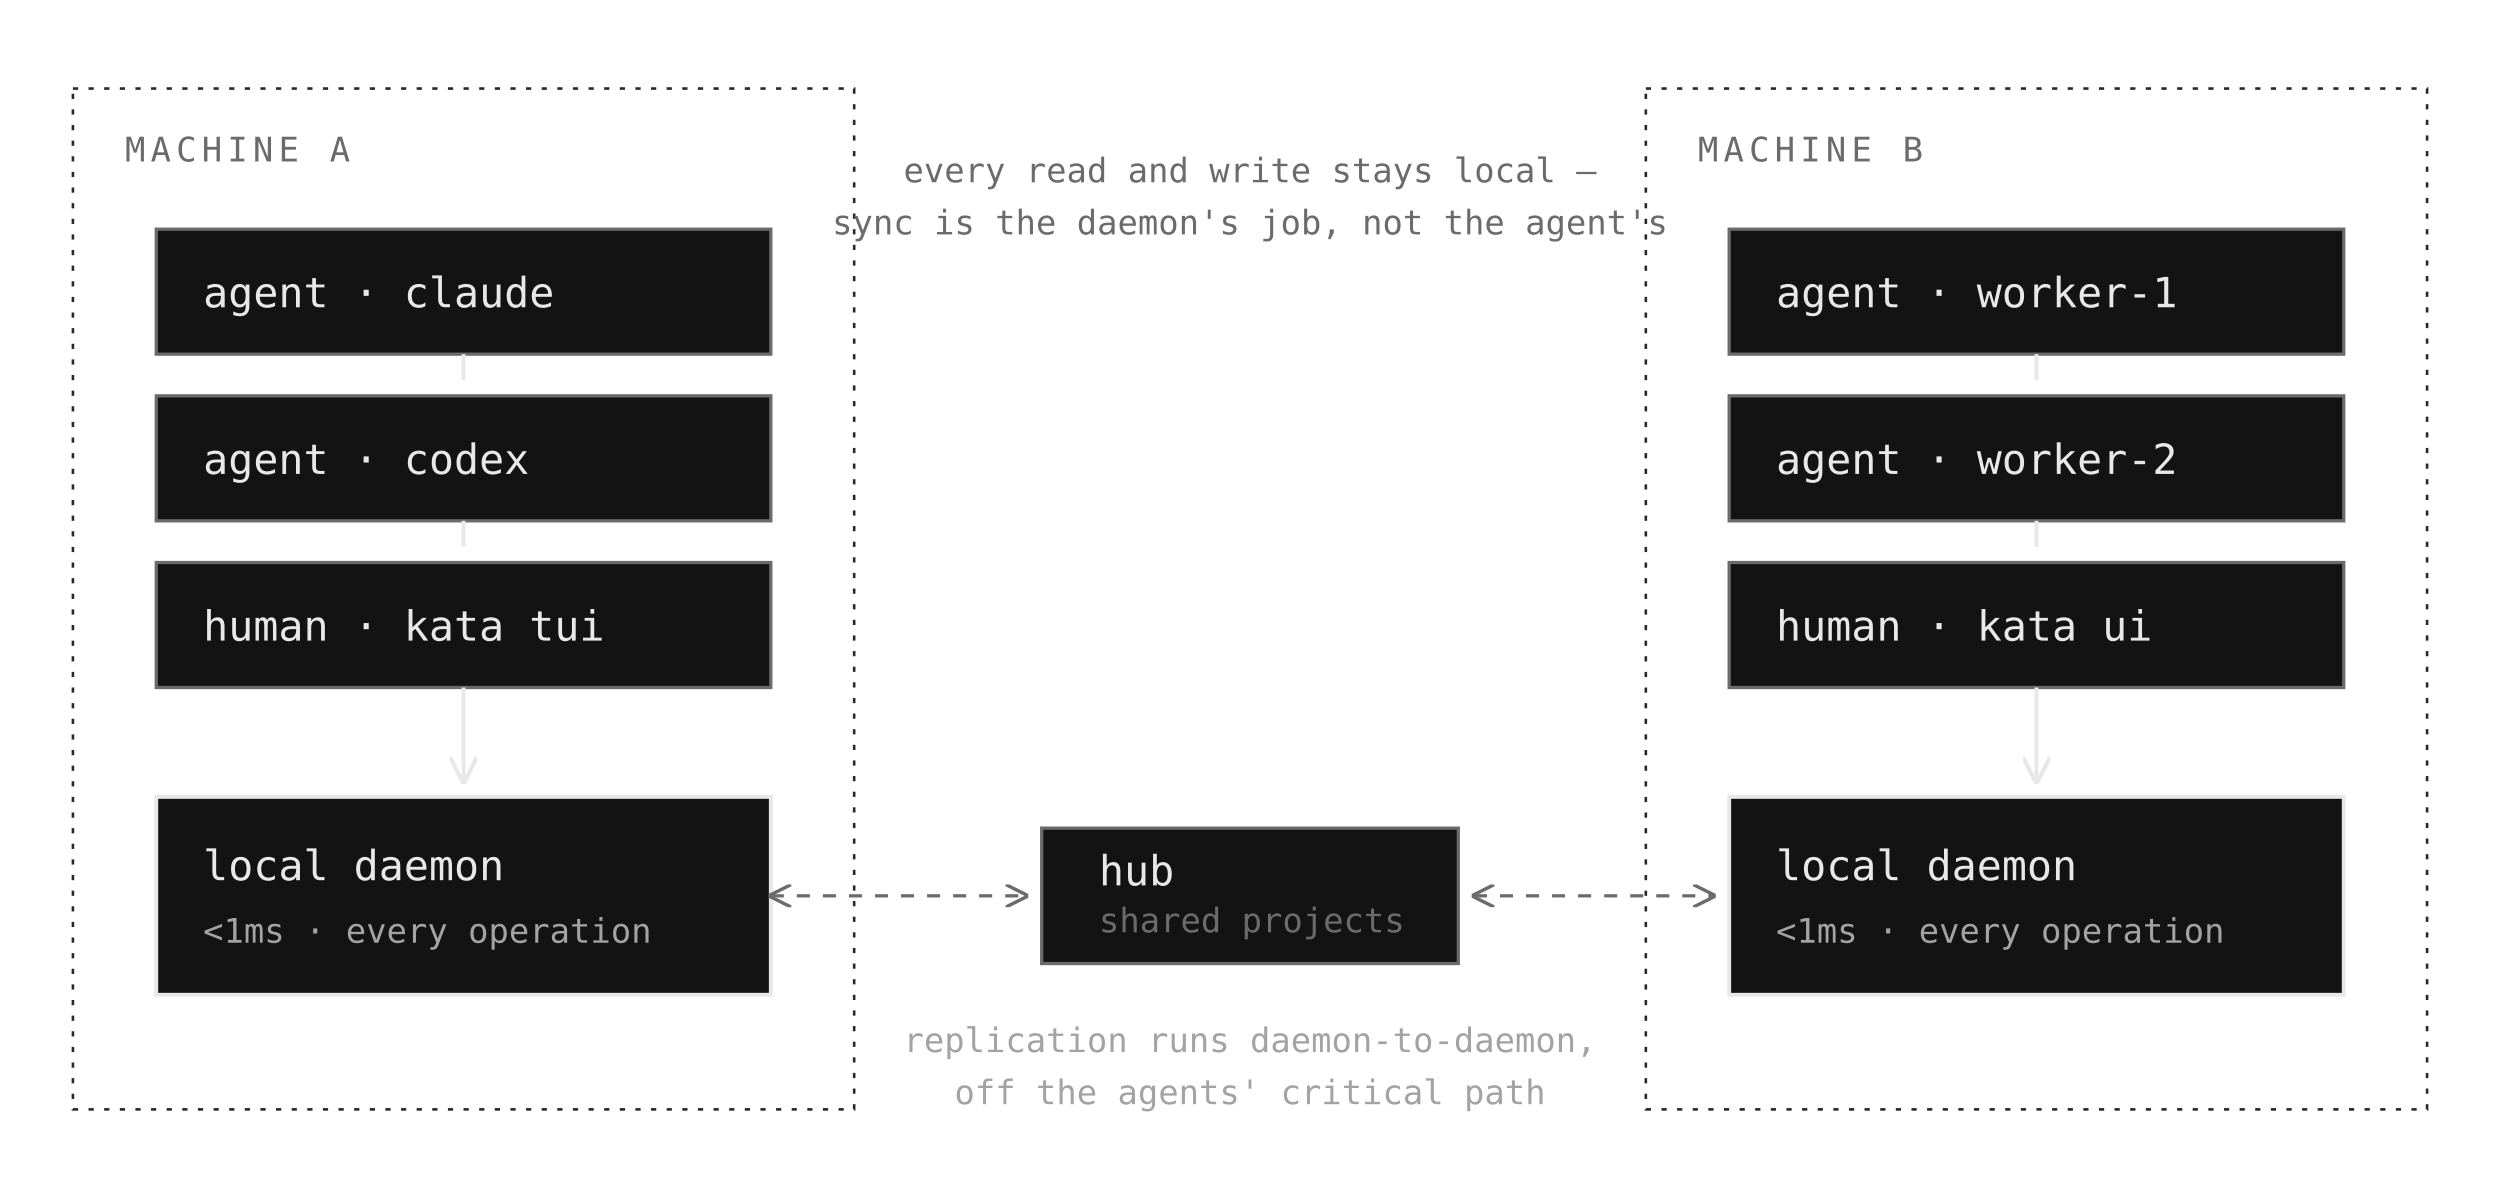
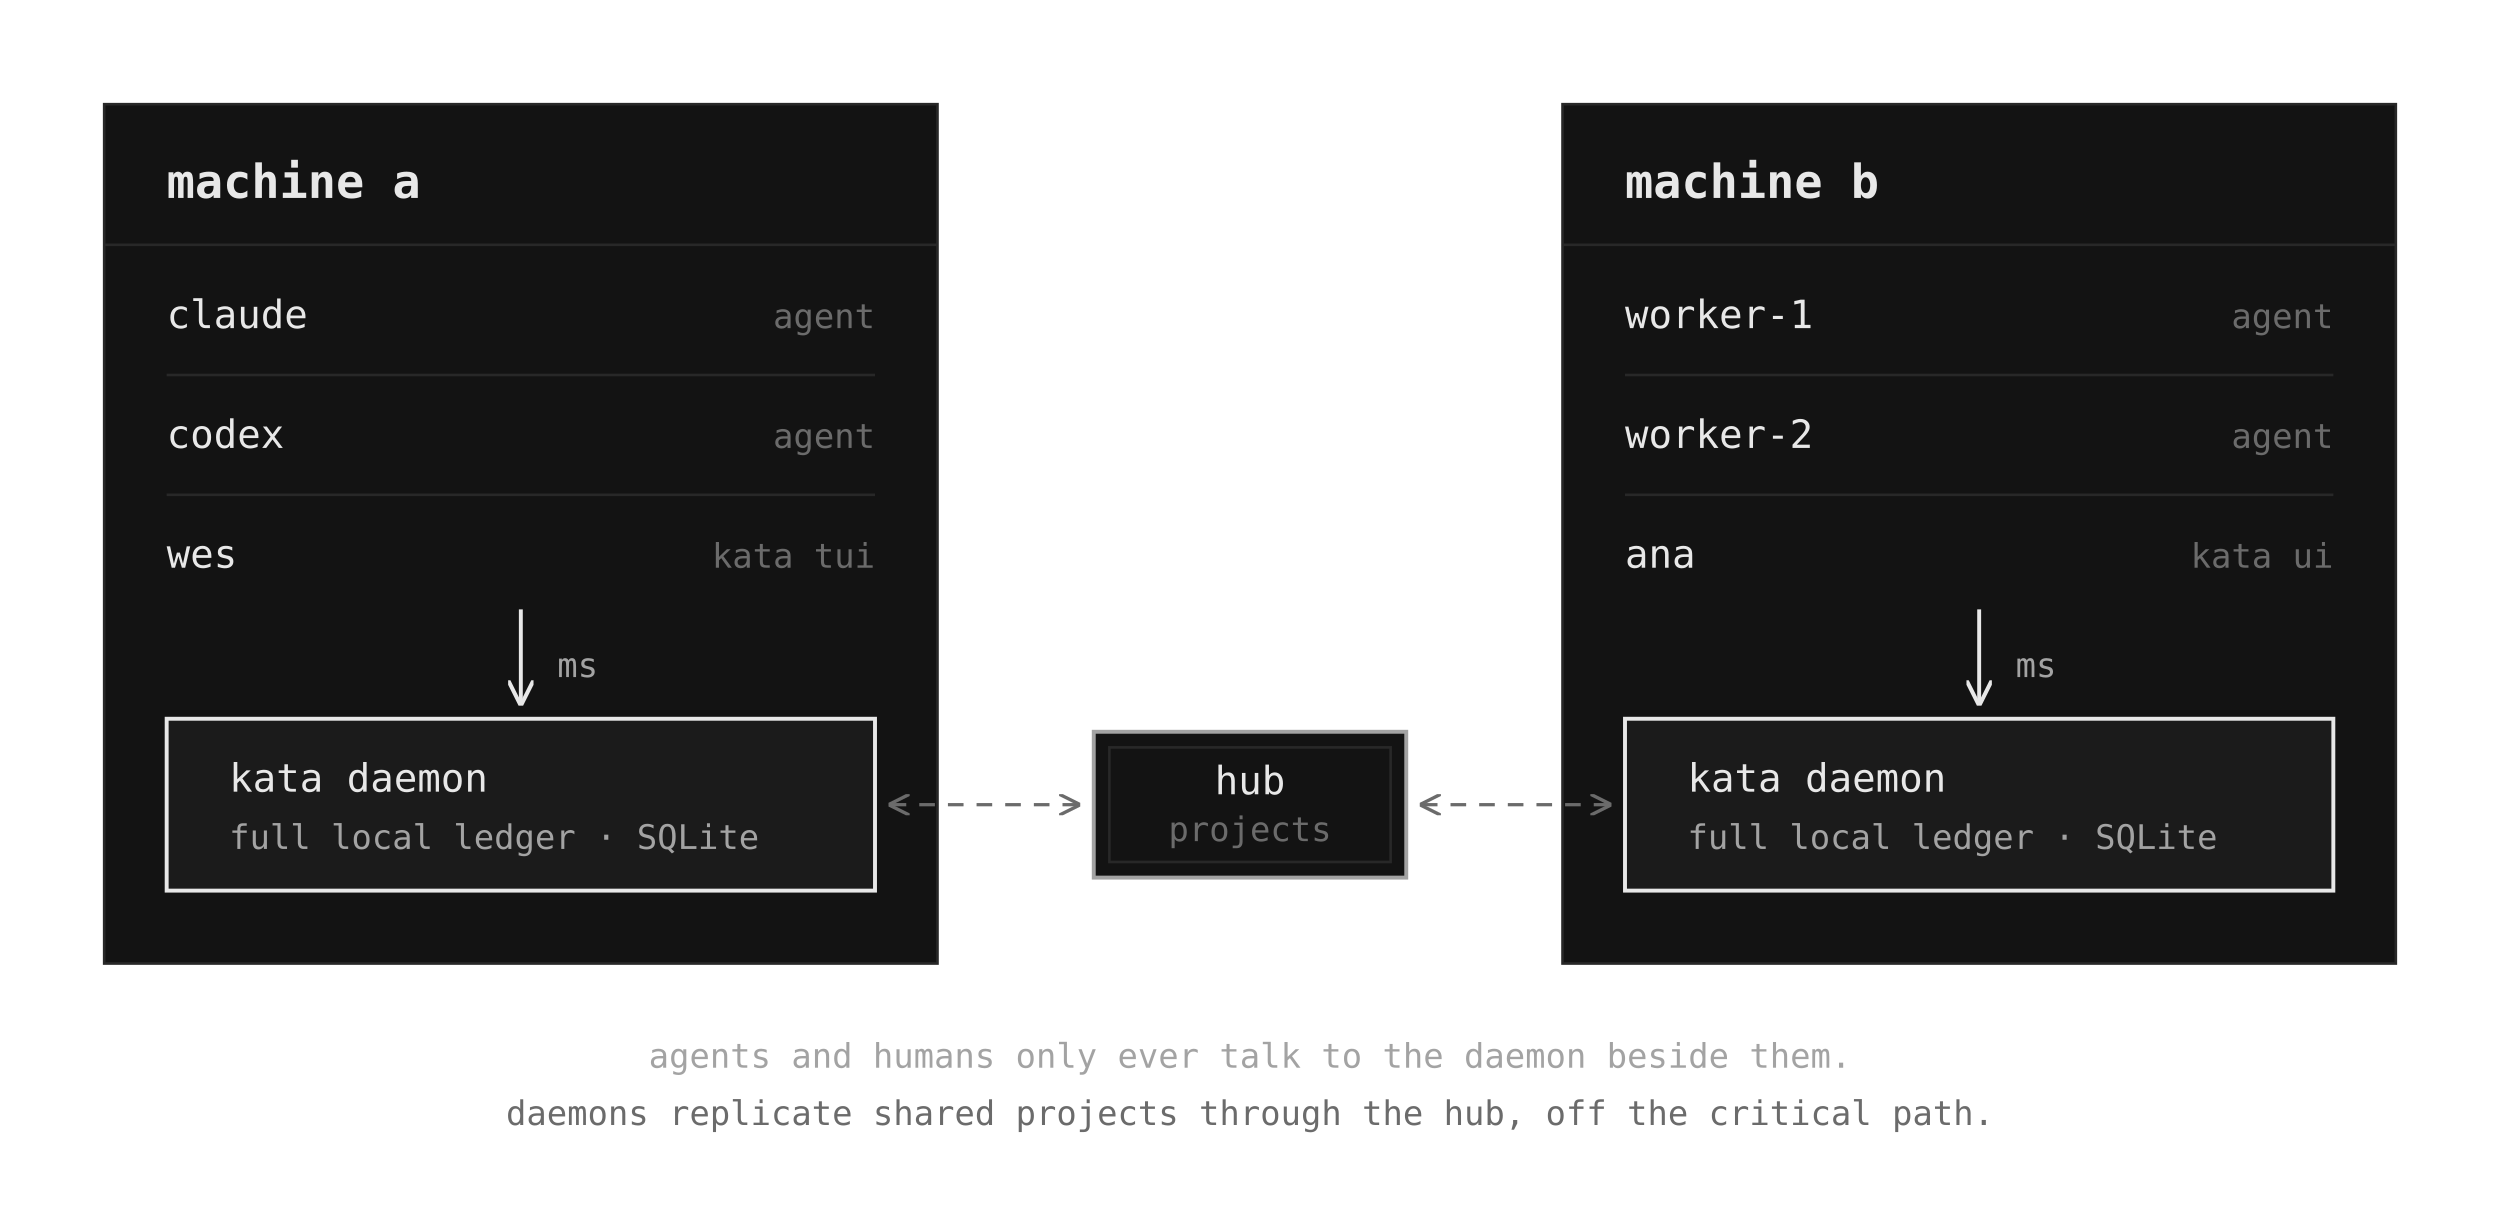
- <svg xmlns="http://www.w3.org/2000/svg" viewBox="0 0 960 460" role="img" aria-label="Two machines, each with agents making sub-millisecond round trips to their own local kata daemon, while the daemons replicate shared projects through a federation hub in the background, off the agents' critical path">
+ <svg xmlns="http://www.w3.org/2000/svg" viewBox="0 0 960 470" role="img" aria-label="Two machines, each with agents and a human making millisecond round trips to their own local kata daemon, while the two daemons replicate shared projects through a federation hub in the background, off the agents' critical path">
  <style>
    text { font-family: ui-monospace, "SFMono-Regular", Menlo, monospace; }
-     .t { fill: #e8e8e8; font-size: 16px; }
+     .h { fill: #e8e8e8; font-size: 18px; font-weight: 600; }
+     .t { fill: #e8e8e8; font-size: 15px; }
    .m { fill: #a3a3a3; font-size: 13px; }
    .d { fill: #6b6b6b; font-size: 13px; }
-     .box { fill: #131313; stroke: #6b6b6b; stroke-width: 1.25; }
-     .core { fill: #131313; stroke: #e8e8e8; stroke-width: 1.5; }
-     .zone { fill: none; stroke: #282828; stroke-width: 1; stroke-dasharray: 2 4; }
+     .card { fill: #131313; stroke: #282828; stroke-width: 1; }
+     .row { stroke: #282828; stroke-width: 1; }
+     .daemon { fill: #1b1b1b; stroke: #e8e8e8; stroke-width: 1.5; }
+     .hub { fill: #131313; stroke: #a3a3a3; stroke-width: 1.5; }
    .hot { stroke: #e8e8e8; stroke-width: 1.5; fill: none; }
-     .bg { stroke: #6b6b6b; stroke-width: 1.25; fill: none; stroke-dasharray: 5 5; }
+     .bg { stroke: #6b6b6b; stroke-width: 1.25; fill: none; stroke-dasharray: 6 5; }
  </style>
  <defs>
-     <marker id="fhot" viewBox="0 0 10 10" refX="9" refY="5" markerWidth="7" markerHeight="7" orient="auto-start-reverse">
-       <path d="M0,0 L10,5 L0,10" fill="none" stroke="#e8e8e8" stroke-width="1.5" />
+     <marker id="fs-hot" viewBox="0 0 10 10" refX="9" refY="5" markerWidth="6.5" markerHeight="6.5" orient="auto-start-reverse">
+       <path d="M0,0 L10,5 L0,10" fill="none" stroke="#e8e8e8" stroke-width="1.6" />
    </marker>
-     <marker id="fbg" viewBox="0 0 10 10" refX="9" refY="5" markerWidth="7" markerHeight="7" orient="auto-start-reverse">
-       <path d="M0,0 L10,5 L0,10" fill="none" stroke="#6b6b6b" stroke-width="1.5" />
+     <marker id="fs-bg" viewBox="0 0 10 10" refX="9" refY="5" markerWidth="6.5" markerHeight="6.5" orient="auto-start-reverse">
+       <path d="M0,0 L10,5 L0,10" fill="none" stroke="#6b6b6b" stroke-width="1.6" />
    </marker>
  </defs>
-   <rect class="zone" x="28" y="34" width="300" height="392" />
-   <text class="d" x="48" y="62" letter-spacing="2">MACHINE A</text>
-   <rect class="box" x="60" y="88" width="236" height="48" />
-   <text class="t" x="78" y="118">agent · claude</text>
-   <rect class="box" x="60" y="152" width="236" height="48" />
-   <text class="t" x="78" y="182">agent · codex</text>
-   <rect class="box" x="60" y="216" width="236" height="48" />
-   <text class="t" x="78" y="246">human · kata tui</text>
-   <line class="hot" x1="178" y1="136" x2="178" y2="146" />
-   <line class="hot" x1="178" y1="200" x2="178" y2="210" />
-   <line class="hot" x1="178" y1="264" x2="178" y2="300" marker-end="url(#fhot)" />
-   <rect class="core" x="60" y="306" width="236" height="76" />
-   <text class="t" x="78" y="338">local daemon</text>
-   <text class="m" x="78" y="362">&lt;1ms · every operation</text>
-   <rect class="zone" x="632" y="34" width="300" height="392" />
-   <text class="d" x="652" y="62" letter-spacing="2">MACHINE B</text>
-   <rect class="box" x="664" y="88" width="236" height="48" />
-   <text class="t" x="682" y="118">agent · worker-1</text>
-   <rect class="box" x="664" y="152" width="236" height="48" />
-   <text class="t" x="682" y="182">agent · worker-2</text>
-   <rect class="box" x="664" y="216" width="236" height="48" />
-   <text class="t" x="682" y="246">human · kata ui</text>
-   <line class="hot" x1="782" y1="136" x2="782" y2="146" />
-   <line class="hot" x1="782" y1="200" x2="782" y2="210" />
-   <line class="hot" x1="782" y1="264" x2="782" y2="300" marker-end="url(#fhot)" />
-   <rect class="core" x="664" y="306" width="236" height="76" />
-   <text class="t" x="682" y="338">local daemon</text>
-   <text class="m" x="682" y="362">&lt;1ms · every operation</text>
-   <rect class="box" x="400" y="318" width="160" height="52" />
-   <text class="t" x="422" y="340">hub</text>
-   <text class="d" x="422" y="358">shared projects</text>
-   <line class="bg" x1="296" y1="344" x2="394" y2="344" marker-end="url(#fbg)" marker-start="url(#fbg)" />
-   <line class="bg" x1="566" y1="344" x2="658" y2="344" marker-end="url(#fbg)" marker-start="url(#fbg)" />
-   <text class="m" x="480" y="404" text-anchor="middle">replication runs daemon-to-daemon,</text>
-   <text class="m" x="480" y="424" text-anchor="middle">off the agents' critical path</text>
-   <text class="d" x="480" y="70" text-anchor="middle">every read and write stays local —</text>
-   <text class="d" x="480" y="90" text-anchor="middle">sync is the daemon's job, not the agent's</text>
+   <rect class="card" x="40" y="40" width="320" height="330" />
+   <text class="h" x="64" y="76">machine a</text>
+   <line class="row" x1="40" y1="94" x2="360" y2="94" />
+   <text class="t" x="64" y="126">claude</text>
+   <text class="d" x="336" y="126" text-anchor="end">agent</text>
+   <line class="row" x1="64" y1="144" x2="336" y2="144" />
+   <text class="t" x="64" y="172">codex</text>
+   <text class="d" x="336" y="172" text-anchor="end">agent</text>
+   <line class="row" x1="64" y1="190" x2="336" y2="190" />
+   <text class="t" x="64" y="218">wes</text>
+   <text class="d" x="336" y="218" text-anchor="end">kata tui</text>
+   <line class="hot" x1="200" y1="234" x2="200" y2="270" marker-end="url(#fs-hot)" />
+   <text class="m" x="214" y="260">ms</text>
+   <rect class="daemon" x="64" y="276" width="272" height="66" />
+   <text class="t" x="88" y="304">kata daemon</text>
+   <text class="m" x="88" y="326">full local ledger · SQLite</text>
+   <rect class="card" x="600" y="40" width="320" height="330" />
+   <text class="h" x="624" y="76">machine b</text>
+   <line class="row" x1="600" y1="94" x2="920" y2="94" />
+   <text class="t" x="624" y="126">worker-1</text>
+   <text class="d" x="896" y="126" text-anchor="end">agent</text>
+   <line class="row" x1="624" y1="144" x2="896" y2="144" />
+   <text class="t" x="624" y="172">worker-2</text>
+   <text class="d" x="896" y="172" text-anchor="end">agent</text>
+   <line class="row" x1="624" y1="190" x2="896" y2="190" />
+   <text class="t" x="624" y="218">ana</text>
+   <text class="d" x="896" y="218" text-anchor="end">kata ui</text>
+   <line class="hot" x1="760" y1="234" x2="760" y2="270" marker-end="url(#fs-hot)" />
+   <text class="m" x="774" y="260">ms</text>
+   <rect class="daemon" x="624" y="276" width="272" height="66" />
+   <text class="t" x="648" y="304">kata daemon</text>
+   <text class="m" x="648" y="326">full local ledger · SQLite</text>
+   <rect class="hub" x="420" y="281" width="120" height="56" />
+   <rect fill="none" stroke="#282828" stroke-width="1" x="426" y="287" width="108" height="44" />
+   <text class="t" x="480" y="305" text-anchor="middle">hub</text>
+   <text class="d" x="480" y="323" text-anchor="middle">projects</text>
+   <line class="bg" x1="342" y1="309" x2="414" y2="309" marker-end="url(#fs-bg)" marker-start="url(#fs-bg)" />
+   <line class="bg" x1="546" y1="309" x2="618" y2="309" marker-end="url(#fs-bg)" marker-start="url(#fs-bg)" />
+   <text class="m" x="480" y="410" text-anchor="middle">agents and humans only ever talk to the daemon beside them.</text>
+   <text class="d" x="480" y="432" text-anchor="middle">daemons replicate shared projects through the hub, off the critical path.</text>
</svg>
